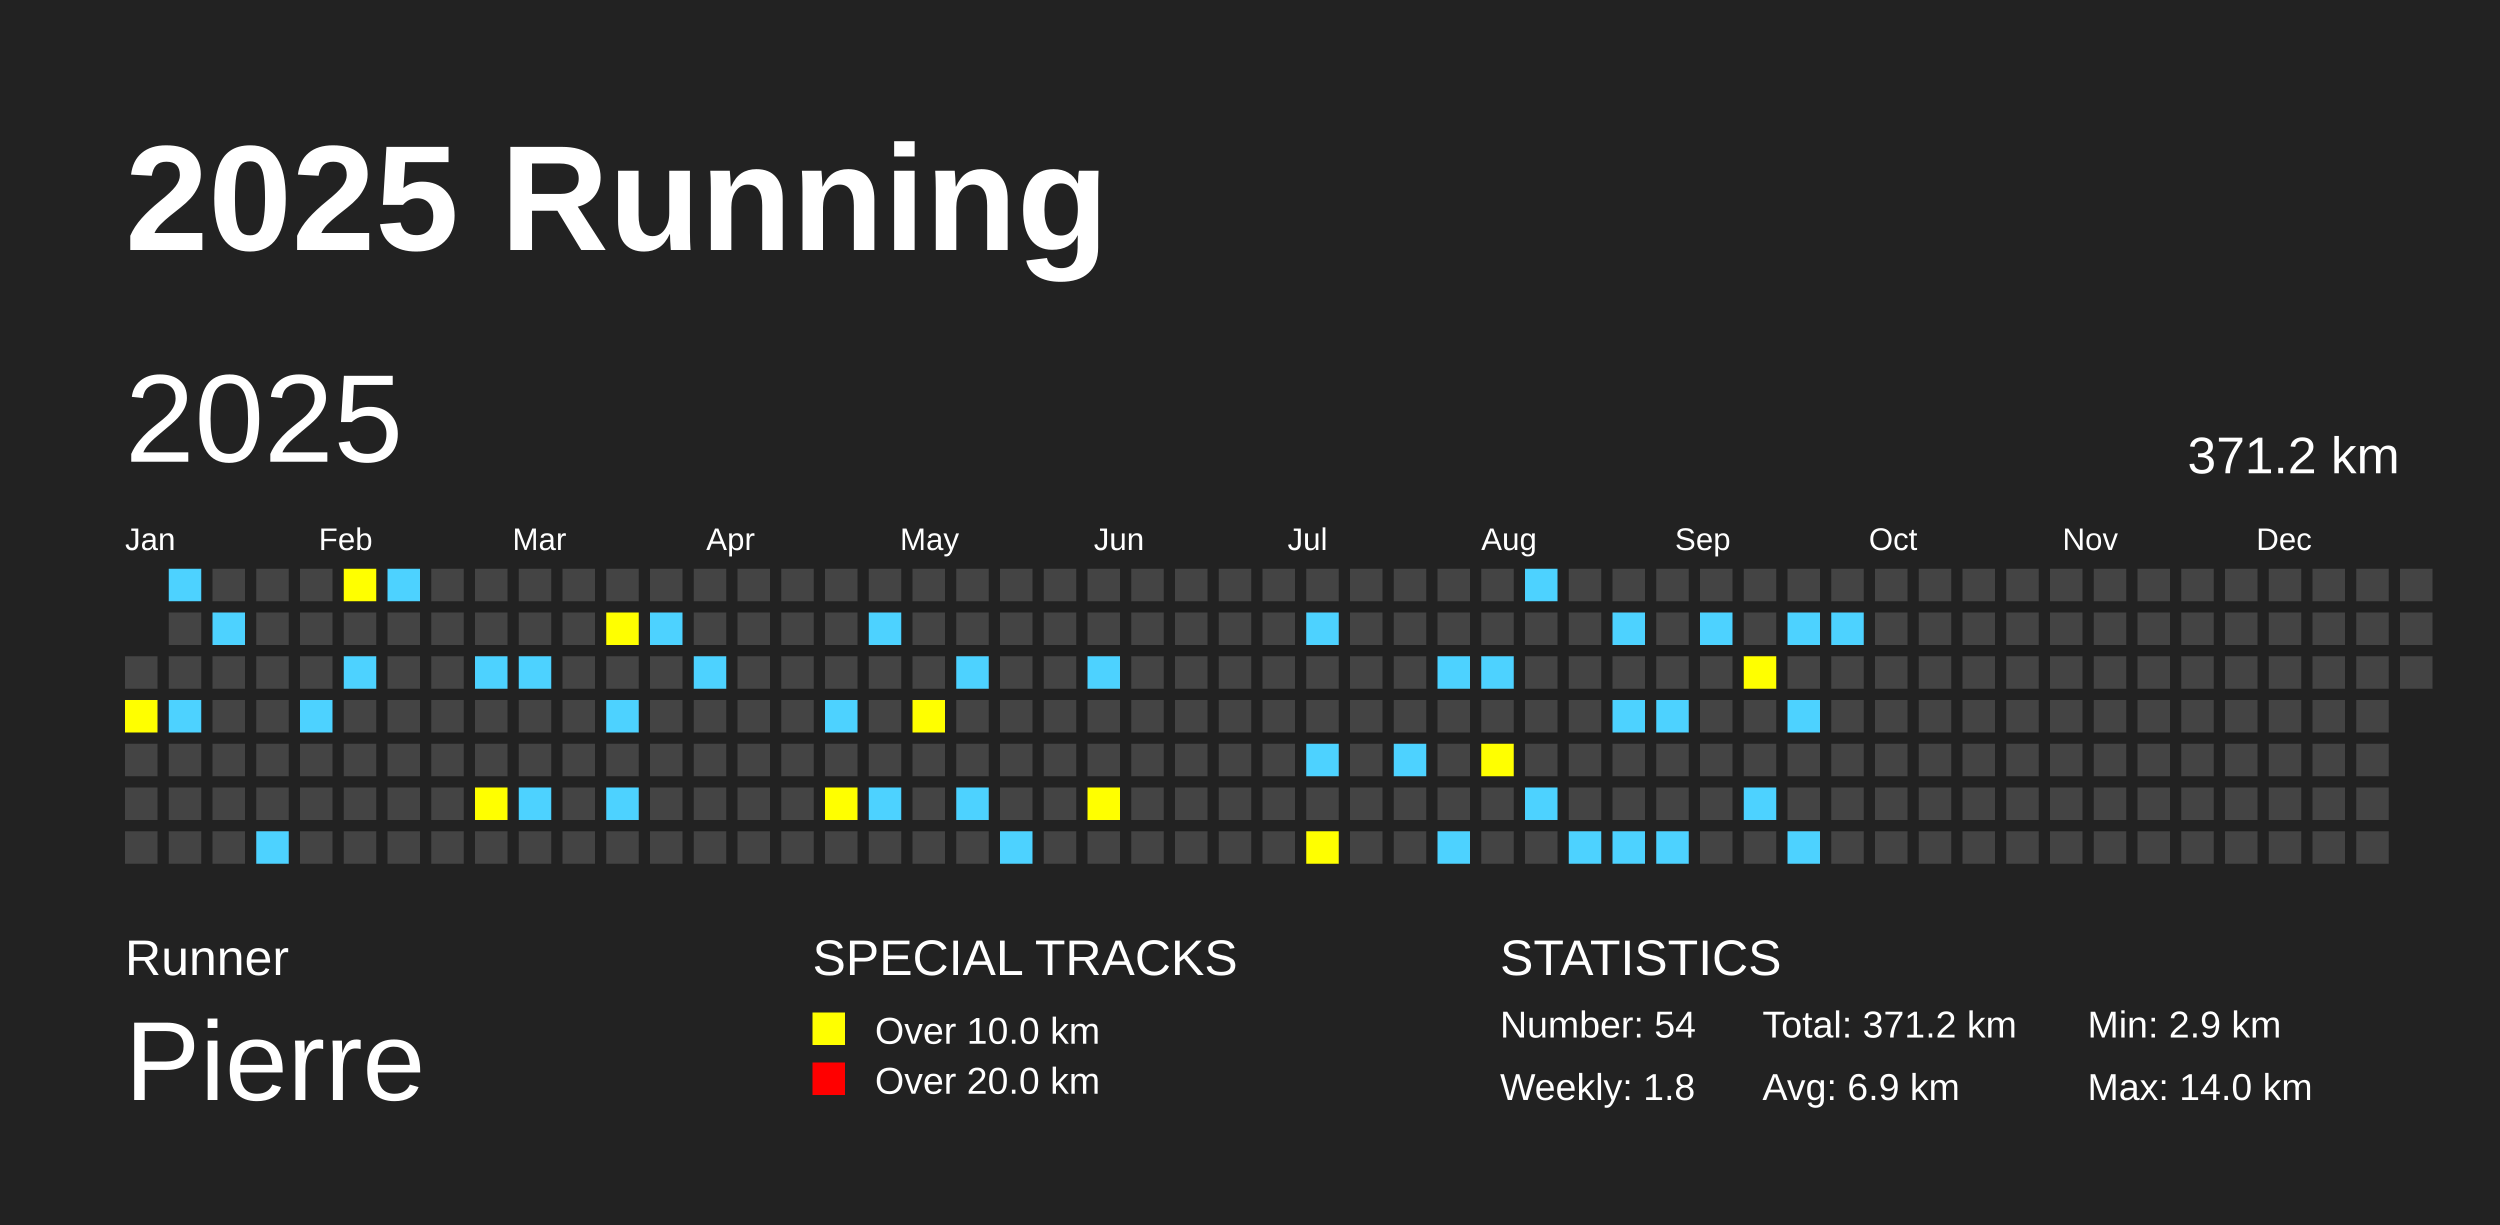
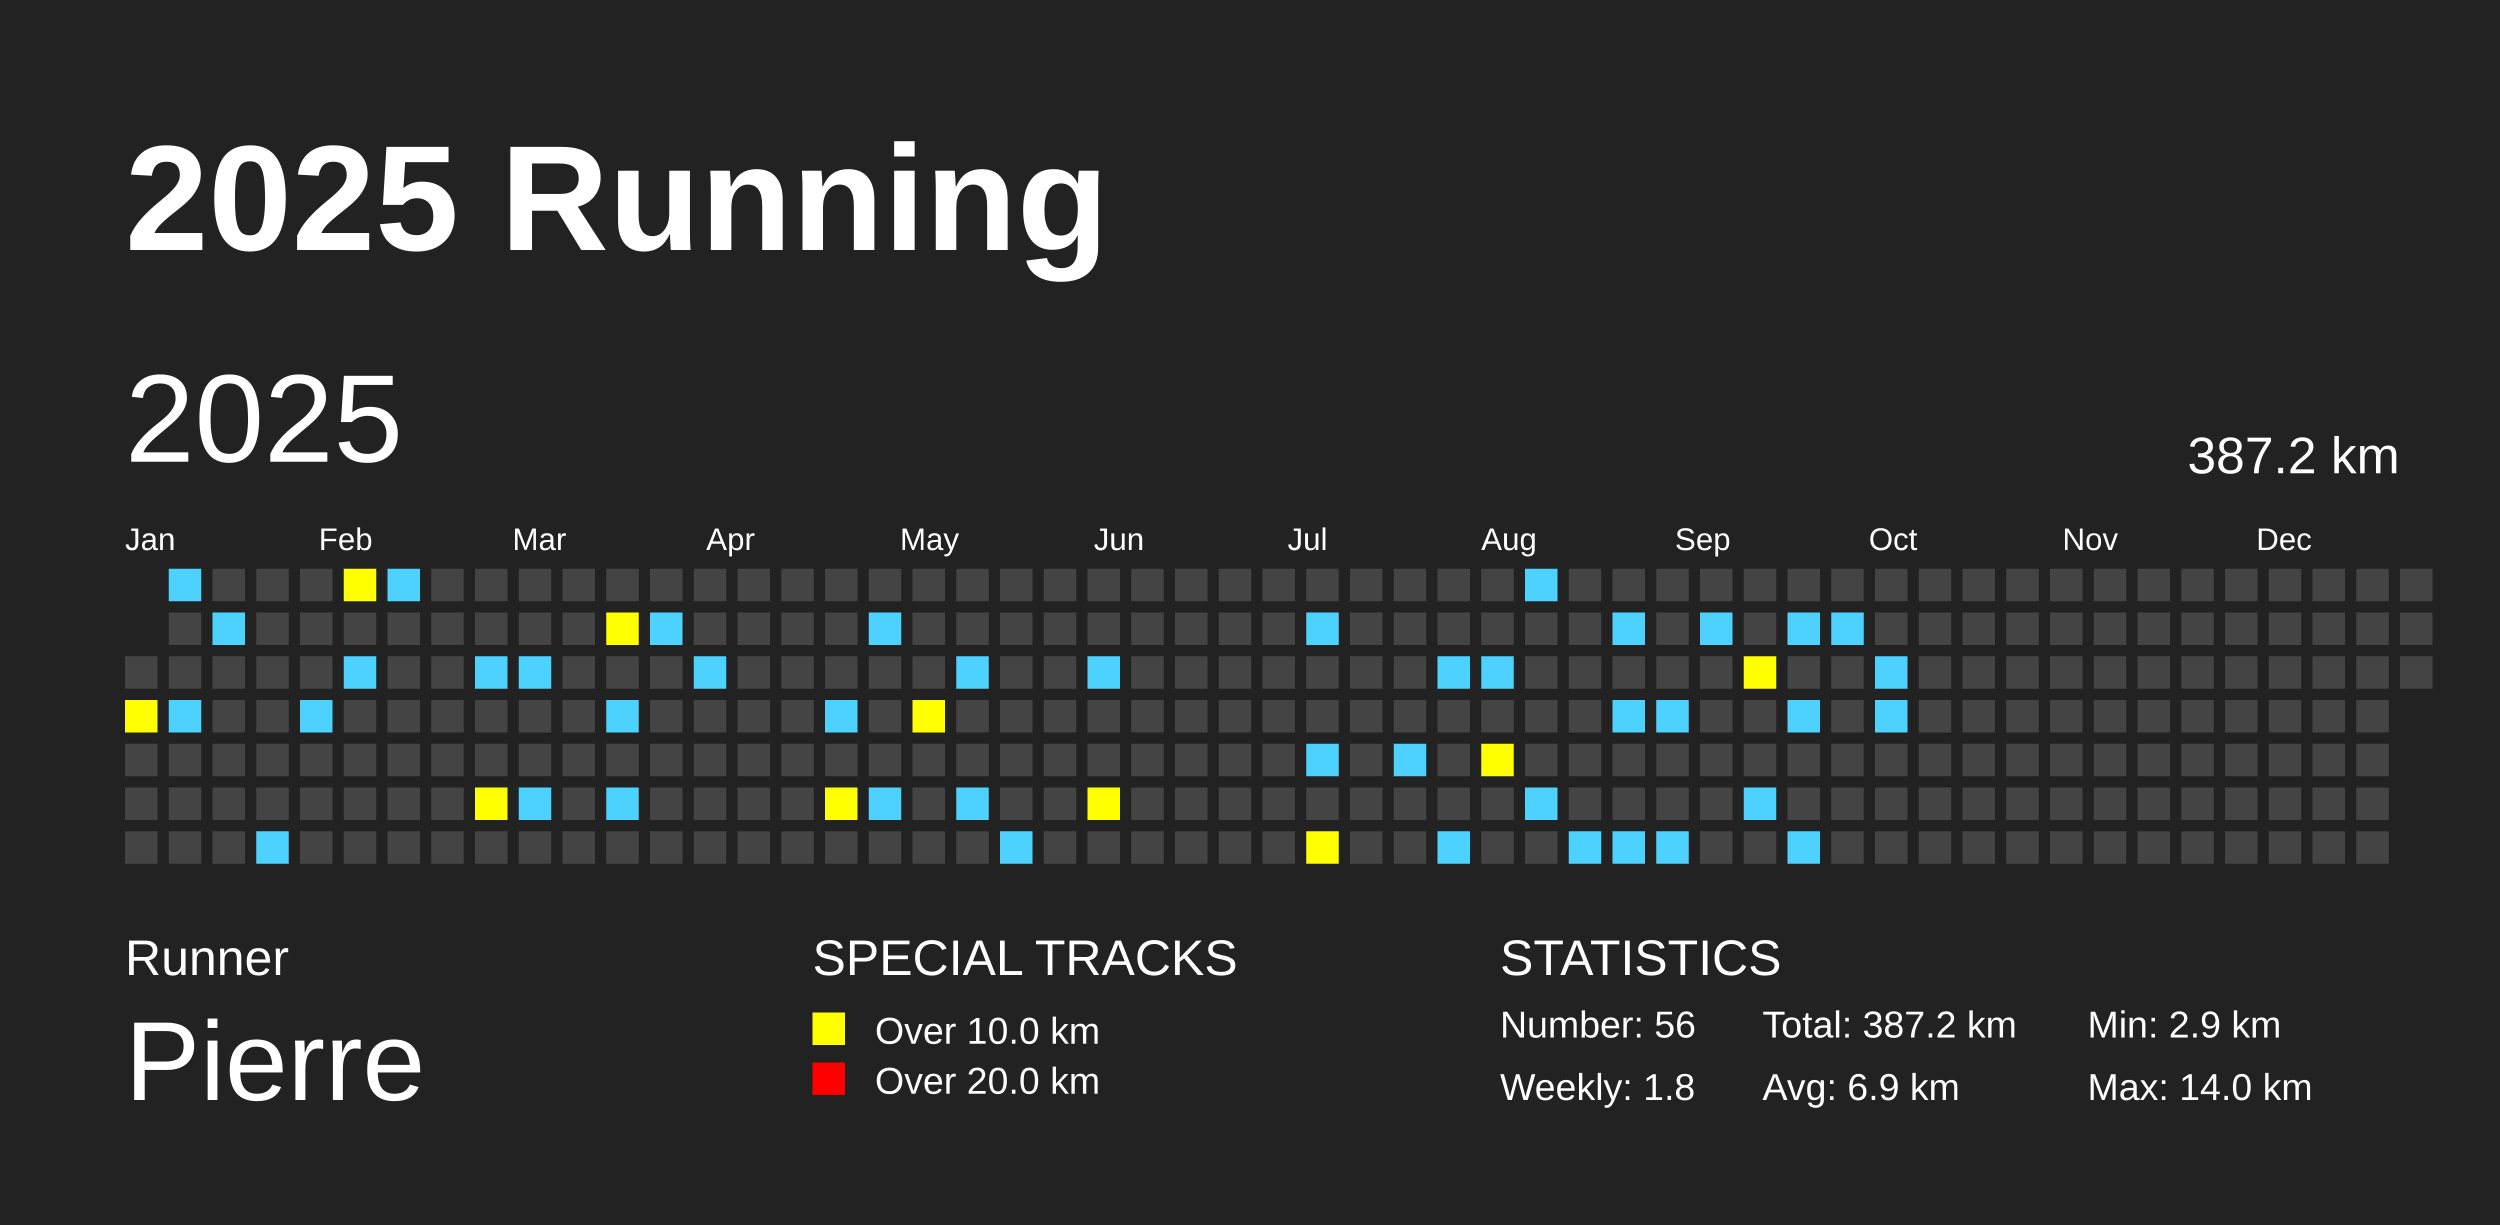
<svg xmlns="http://www.w3.org/2000/svg" baseProfile="full" height="98mm" version="1.1" viewBox="0,0,200,98" width="200mm">
  <defs />
  <rect fill="#222222" height="98" width="200" x="0" y="0" />
  <text fill="#FFFFFF" style="font-size:12px; font-family:Arial; font-weight:bold;" x="10" y="20">2025 Running</text>
  <text fill="#FFFFFF" style="font-size:4px; font-family:Arial" x="10" y="78">Runner</text>
  <text fill="#FFFFFF" style="font-size:9px; font-family:Arial" x="10" y="88">Pierre</text>
  <text fill="#FFFFFF" style="font-size:4px; font-family:Arial" x="65" y="78">SPECIAL TRACKS</text>
  <rect fill="yellow" height="2.6" width="2.6" x="65" y="81" />
  <text fill="#FFFFFF" style="font-size:3px; font-family:Arial" x="70" y="83.5">Over 10.0 km</text>
  <rect fill="red" height="2.6" width="2.6" x="65" y="85" />
  <text fill="#FFFFFF" style="font-size:3px; font-family:Arial" x="70" y="87.5">Over 20.0 km</text>
  <text fill="#FFFFFF" style="font-size:4px; font-family:Arial" x="120" y="78">STATISTICS</text>
-   <text fill="#FFFFFF" style="font-size:3px; font-family:Arial" x="120" y="83">Number: 54</text>
+   <text fill="#FFFFFF" style="font-size:3px; font-family:Arial" x="120" y="83">Number: 56</text>
  <text fill="#FFFFFF" style="font-size:3px; font-family:Arial" x="120" y="88">Weekly: 1.8</text>
-   <text fill="#FFFFFF" style="font-size:3px; font-family:Arial" x="141" y="83">Total: 371.2 km</text>
+   <text fill="#FFFFFF" style="font-size:3px; font-family:Arial" x="141" y="83">Total: 387.2 km</text>
  <text fill="#FFFFFF" style="font-size:3px; font-family:Arial" x="141" y="88">Avg: 6.9 km</text>
  <text fill="#FFFFFF" style="font-size:3px; font-family:Arial" x="167" y="83">Min: 2.9 km</text>
  <text fill="#FFFFFF" style="font-size:3px; font-family:Arial" x="167" y="88">Max: 14.0 km</text>
  <text dominant-baseline="hanging" fill="#FFFFFF" style="font-size:10.0px; font-family:Arial;" x="10" y="30">2025</text>
-   <text dominant-baseline="hanging" fill="#FFFFFF" style="font-size:4.125px; font-family:Arial;" x="175" y="35">371.2 km</text>
+   <text dominant-baseline="hanging" fill="#FFFFFF" style="font-size:4.125px; font-family:Arial;" x="175" y="35">387.2 km</text>
  <text fill="#FFFFFF" style="font-size:2.5px; font-family:Arial" x="10.0" y="44">Jan</text>
  <text fill="#FFFFFF" style="font-size:2.5px; font-family:Arial" x="25.5" y="44">Feb</text>
  <text fill="#FFFFFF" style="font-size:2.5px; font-family:Arial" x="41.0" y="44">Mar</text>
  <text fill="#FFFFFF" style="font-size:2.5px; font-family:Arial" x="56.5" y="44">Apr</text>
  <text fill="#FFFFFF" style="font-size:2.5px; font-family:Arial" x="72.0" y="44">May</text>
  <text fill="#FFFFFF" style="font-size:2.5px; font-family:Arial" x="87.5" y="44">Jun</text>
  <text fill="#FFFFFF" style="font-size:2.5px; font-family:Arial" x="103.0" y="44">Jul</text>
  <text fill="#FFFFFF" style="font-size:2.5px; font-family:Arial" x="118.5" y="44">Aug</text>
  <text fill="#FFFFFF" style="font-size:2.5px; font-family:Arial" x="134.0" y="44">Sep</text>
  <text fill="#FFFFFF" style="font-size:2.5px; font-family:Arial" x="149.5" y="44">Oct</text>
  <text fill="#FFFFFF" style="font-size:2.5px; font-family:Arial" x="165.0" y="44">Nov</text>
  <text fill="#FFFFFF" style="font-size:2.5px; font-family:Arial" x="180.5" y="44">Dec</text>
  <rect fill="#444444" height="2.6" width="2.6" x="10.0" y="52.5" />
  <rect fill="yellow" height="2.6" width="2.6" x="10.0" y="56.0" />
  <rect fill="#444444" height="2.6" width="2.6" x="10.0" y="59.5" />
  <rect fill="#444444" height="2.6" width="2.6" x="10.0" y="63.0" />
  <rect fill="#444444" height="2.6" width="2.6" x="10.0" y="66.5" />
  <rect fill="#4DD2FF" height="2.6" width="2.6" x="13.5" y="45.5" />
  <rect fill="#444444" height="2.6" width="2.6" x="13.5" y="49.0" />
  <rect fill="#444444" height="2.6" width="2.6" x="13.5" y="52.5" />
  <rect fill="#4DD2FF" height="2.6" width="2.6" x="13.5" y="56.0" />
  <rect fill="#444444" height="2.6" width="2.6" x="13.5" y="59.5" />
  <rect fill="#444444" height="2.6" width="2.6" x="13.5" y="63.0" />
  <rect fill="#444444" height="2.6" width="2.6" x="13.5" y="66.5" />
  <rect fill="#444444" height="2.6" width="2.6" x="17.0" y="45.5" />
  <rect fill="#4DD2FF" height="2.6" width="2.6" x="17.0" y="49.0" />
  <rect fill="#444444" height="2.6" width="2.6" x="17.0" y="52.5" />
  <rect fill="#444444" height="2.6" width="2.6" x="17.0" y="56.0" />
  <rect fill="#444444" height="2.6" width="2.6" x="17.0" y="59.5" />
  <rect fill="#444444" height="2.6" width="2.6" x="17.0" y="63.0" />
  <rect fill="#444444" height="2.6" width="2.6" x="17.0" y="66.5" />
  <rect fill="#444444" height="2.6" width="2.6" x="20.5" y="45.5" />
  <rect fill="#444444" height="2.6" width="2.6" x="20.5" y="49.0" />
  <rect fill="#444444" height="2.6" width="2.6" x="20.5" y="52.5" />
  <rect fill="#444444" height="2.6" width="2.6" x="20.5" y="56.0" />
  <rect fill="#444444" height="2.6" width="2.6" x="20.5" y="59.5" />
  <rect fill="#444444" height="2.6" width="2.6" x="20.5" y="63.0" />
  <rect fill="#4DD2FF" height="2.6" width="2.6" x="20.5" y="66.5" />
  <rect fill="#444444" height="2.6" width="2.6" x="24.0" y="45.5" />
  <rect fill="#444444" height="2.6" width="2.6" x="24.0" y="49.0" />
  <rect fill="#444444" height="2.6" width="2.6" x="24.0" y="52.5" />
  <rect fill="#4DD2FF" height="2.6" width="2.6" x="24.0" y="56.0" />
  <rect fill="#444444" height="2.6" width="2.6" x="24.0" y="59.5" />
  <rect fill="#444444" height="2.6" width="2.6" x="24.0" y="63.0" />
  <rect fill="#444444" height="2.6" width="2.6" x="24.0" y="66.5" />
  <rect fill="yellow" height="2.6" width="2.6" x="27.5" y="45.5" />
  <rect fill="#444444" height="2.6" width="2.6" x="27.5" y="49.0" />
  <rect fill="#4DD2FF" height="2.6" width="2.6" x="27.5" y="52.5" />
  <rect fill="#444444" height="2.6" width="2.6" x="27.5" y="56.0" />
  <rect fill="#444444" height="2.6" width="2.6" x="27.5" y="59.5" />
  <rect fill="#444444" height="2.6" width="2.6" x="27.5" y="63.0" />
  <rect fill="#444444" height="2.6" width="2.6" x="27.5" y="66.5" />
  <rect fill="#4DD2FF" height="2.6" width="2.6" x="31.0" y="45.5" />
  <rect fill="#444444" height="2.6" width="2.6" x="31.0" y="49.0" />
  <rect fill="#444444" height="2.6" width="2.6" x="31.0" y="52.5" />
  <rect fill="#444444" height="2.6" width="2.6" x="31.0" y="56.0" />
  <rect fill="#444444" height="2.6" width="2.6" x="31.0" y="59.5" />
  <rect fill="#444444" height="2.6" width="2.6" x="31.0" y="63.0" />
  <rect fill="#444444" height="2.6" width="2.6" x="31.0" y="66.5" />
  <rect fill="#444444" height="2.6" width="2.6" x="34.5" y="45.5" />
  <rect fill="#444444" height="2.6" width="2.6" x="34.5" y="49.0" />
  <rect fill="#444444" height="2.6" width="2.6" x="34.5" y="52.5" />
  <rect fill="#444444" height="2.6" width="2.6" x="34.5" y="56.0" />
  <rect fill="#444444" height="2.6" width="2.6" x="34.5" y="59.5" />
  <rect fill="#444444" height="2.6" width="2.6" x="34.5" y="63.0" />
  <rect fill="#444444" height="2.6" width="2.6" x="34.5" y="66.5" />
  <rect fill="#444444" height="2.6" width="2.6" x="38.0" y="45.5" />
  <rect fill="#444444" height="2.6" width="2.6" x="38.0" y="49.0" />
  <rect fill="#4DD2FF" height="2.6" width="2.6" x="38.0" y="52.5" />
  <rect fill="#444444" height="2.6" width="2.6" x="38.0" y="56.0" />
  <rect fill="#444444" height="2.6" width="2.6" x="38.0" y="59.5" />
  <rect fill="yellow" height="2.6" width="2.6" x="38.0" y="63.0" />
  <rect fill="#444444" height="2.6" width="2.6" x="38.0" y="66.5" />
  <rect fill="#444444" height="2.6" width="2.6" x="41.5" y="45.5" />
  <rect fill="#444444" height="2.6" width="2.6" x="41.5" y="49.0" />
  <rect fill="#4DD2FF" height="2.6" width="2.6" x="41.5" y="52.5" />
  <rect fill="#444444" height="2.6" width="2.6" x="41.5" y="56.0" />
  <rect fill="#444444" height="2.6" width="2.6" x="41.5" y="59.5" />
  <rect fill="#4DD2FF" height="2.6" width="2.6" x="41.5" y="63.0" />
  <rect fill="#444444" height="2.6" width="2.6" x="41.5" y="66.5" />
  <rect fill="#444444" height="2.6" width="2.6" x="45.0" y="45.5" />
  <rect fill="#444444" height="2.6" width="2.6" x="45.0" y="49.0" />
  <rect fill="#444444" height="2.6" width="2.6" x="45.0" y="52.5" />
  <rect fill="#444444" height="2.6" width="2.6" x="45.0" y="56.0" />
  <rect fill="#444444" height="2.6" width="2.6" x="45.0" y="59.5" />
  <rect fill="#444444" height="2.6" width="2.6" x="45.0" y="63.0" />
  <rect fill="#444444" height="2.6" width="2.6" x="45.0" y="66.5" />
  <rect fill="#444444" height="2.6" width="2.6" x="48.5" y="45.5" />
  <rect fill="yellow" height="2.6" width="2.6" x="48.5" y="49.0" />
  <rect fill="#444444" height="2.6" width="2.6" x="48.5" y="52.5" />
  <rect fill="#4DD2FF" height="2.6" width="2.6" x="48.5" y="56.0" />
  <rect fill="#444444" height="2.6" width="2.6" x="48.5" y="59.5" />
  <rect fill="#4DD2FF" height="2.6" width="2.6" x="48.5" y="63.0" />
  <rect fill="#444444" height="2.6" width="2.6" x="48.5" y="66.5" />
  <rect fill="#444444" height="2.6" width="2.6" x="52.0" y="45.5" />
  <rect fill="#4DD2FF" height="2.6" width="2.6" x="52.0" y="49.0" />
  <rect fill="#444444" height="2.6" width="2.6" x="52.0" y="52.5" />
  <rect fill="#444444" height="2.6" width="2.6" x="52.0" y="56.0" />
  <rect fill="#444444" height="2.6" width="2.6" x="52.0" y="59.5" />
  <rect fill="#444444" height="2.6" width="2.6" x="52.0" y="63.0" />
  <rect fill="#444444" height="2.6" width="2.6" x="52.0" y="66.5" />
  <rect fill="#444444" height="2.6" width="2.6" x="55.5" y="45.5" />
  <rect fill="#444444" height="2.6" width="2.6" x="55.5" y="49.0" />
  <rect fill="#4DD2FF" height="2.6" width="2.6" x="55.5" y="52.5" />
  <rect fill="#444444" height="2.6" width="2.6" x="55.5" y="56.0" />
  <rect fill="#444444" height="2.6" width="2.6" x="55.5" y="59.5" />
  <rect fill="#444444" height="2.6" width="2.6" x="55.5" y="63.0" />
  <rect fill="#444444" height="2.6" width="2.6" x="55.5" y="66.5" />
  <rect fill="#444444" height="2.6" width="2.6" x="59.0" y="45.5" />
  <rect fill="#444444" height="2.6" width="2.6" x="59.0" y="49.0" />
  <rect fill="#444444" height="2.6" width="2.6" x="59.0" y="52.5" />
  <rect fill="#444444" height="2.6" width="2.6" x="59.0" y="56.0" />
  <rect fill="#444444" height="2.6" width="2.6" x="59.0" y="59.5" />
  <rect fill="#444444" height="2.6" width="2.6" x="59.0" y="63.0" />
  <rect fill="#444444" height="2.6" width="2.6" x="59.0" y="66.5" />
  <rect fill="#444444" height="2.6" width="2.6" x="62.5" y="45.5" />
  <rect fill="#444444" height="2.6" width="2.6" x="62.5" y="49.0" />
  <rect fill="#444444" height="2.6" width="2.6" x="62.5" y="52.5" />
  <rect fill="#444444" height="2.6" width="2.6" x="62.5" y="56.0" />
  <rect fill="#444444" height="2.6" width="2.6" x="62.5" y="59.5" />
  <rect fill="#444444" height="2.6" width="2.6" x="62.5" y="63.0" />
  <rect fill="#444444" height="2.6" width="2.6" x="62.5" y="66.5" />
  <rect fill="#444444" height="2.6" width="2.6" x="66.0" y="45.5" />
  <rect fill="#444444" height="2.6" width="2.6" x="66.0" y="49.0" />
  <rect fill="#444444" height="2.6" width="2.6" x="66.0" y="52.5" />
  <rect fill="#4DD2FF" height="2.6" width="2.6" x="66.0" y="56.0" />
  <rect fill="#444444" height="2.6" width="2.6" x="66.0" y="59.5" />
  <rect fill="yellow" height="2.6" width="2.6" x="66.0" y="63.0" />
  <rect fill="#444444" height="2.6" width="2.6" x="66.0" y="66.5" />
  <rect fill="#444444" height="2.6" width="2.6" x="69.5" y="45.5" />
  <rect fill="#4DD2FF" height="2.6" width="2.6" x="69.5" y="49.0" />
  <rect fill="#444444" height="2.6" width="2.6" x="69.5" y="52.5" />
  <rect fill="#444444" height="2.6" width="2.6" x="69.5" y="56.0" />
  <rect fill="#444444" height="2.6" width="2.6" x="69.5" y="59.5" />
  <rect fill="#4DD2FF" height="2.6" width="2.6" x="69.5" y="63.0" />
  <rect fill="#444444" height="2.6" width="2.6" x="69.5" y="66.5" />
  <rect fill="#444444" height="2.6" width="2.6" x="73.0" y="45.5" />
  <rect fill="#444444" height="2.6" width="2.6" x="73.0" y="49.0" />
  <rect fill="#444444" height="2.6" width="2.6" x="73.0" y="52.5" />
  <rect fill="yellow" height="2.6" width="2.6" x="73.0" y="56.0" />
  <rect fill="#444444" height="2.6" width="2.6" x="73.0" y="59.5" />
  <rect fill="#444444" height="2.6" width="2.6" x="73.0" y="63.0" />
  <rect fill="#444444" height="2.6" width="2.6" x="73.0" y="66.5" />
  <rect fill="#444444" height="2.6" width="2.6" x="76.5" y="45.5" />
  <rect fill="#444444" height="2.6" width="2.6" x="76.5" y="49.0" />
  <rect fill="#4DD2FF" height="2.6" width="2.6" x="76.5" y="52.5" />
  <rect fill="#444444" height="2.6" width="2.6" x="76.5" y="56.0" />
  <rect fill="#444444" height="2.6" width="2.6" x="76.5" y="59.5" />
  <rect fill="#4DD2FF" height="2.6" width="2.6" x="76.5" y="63.0" />
  <rect fill="#444444" height="2.6" width="2.6" x="76.5" y="66.5" />
  <rect fill="#444444" height="2.6" width="2.6" x="80.0" y="45.5" />
  <rect fill="#444444" height="2.6" width="2.6" x="80.0" y="49.0" />
  <rect fill="#444444" height="2.6" width="2.6" x="80.0" y="52.5" />
  <rect fill="#444444" height="2.6" width="2.6" x="80.0" y="56.0" />
  <rect fill="#444444" height="2.6" width="2.6" x="80.0" y="59.5" />
  <rect fill="#444444" height="2.6" width="2.6" x="80.0" y="63.0" />
  <rect fill="#4DD2FF" height="2.6" width="2.6" x="80.0" y="66.5" />
  <rect fill="#444444" height="2.6" width="2.6" x="83.5" y="45.5" />
  <rect fill="#444444" height="2.6" width="2.6" x="83.5" y="49.0" />
  <rect fill="#444444" height="2.6" width="2.6" x="83.5" y="52.5" />
  <rect fill="#444444" height="2.6" width="2.6" x="83.5" y="56.0" />
  <rect fill="#444444" height="2.6" width="2.6" x="83.5" y="59.5" />
  <rect fill="#444444" height="2.6" width="2.6" x="83.5" y="63.0" />
  <rect fill="#444444" height="2.6" width="2.6" x="83.5" y="66.5" />
  <rect fill="#444444" height="2.6" width="2.6" x="87.0" y="45.5" />
  <rect fill="#444444" height="2.6" width="2.6" x="87.0" y="49.0" />
  <rect fill="#4DD2FF" height="2.6" width="2.6" x="87.0" y="52.5" />
  <rect fill="#444444" height="2.6" width="2.6" x="87.0" y="56.0" />
  <rect fill="#444444" height="2.6" width="2.6" x="87.0" y="59.5" />
  <rect fill="yellow" height="2.6" width="2.6" x="87.0" y="63.0" />
  <rect fill="#444444" height="2.6" width="2.6" x="87.0" y="66.5" />
  <rect fill="#444444" height="2.6" width="2.6" x="90.5" y="45.5" />
  <rect fill="#444444" height="2.6" width="2.6" x="90.5" y="49.0" />
  <rect fill="#444444" height="2.6" width="2.6" x="90.5" y="52.5" />
  <rect fill="#444444" height="2.6" width="2.6" x="90.5" y="56.0" />
  <rect fill="#444444" height="2.6" width="2.6" x="90.5" y="59.5" />
  <rect fill="#444444" height="2.6" width="2.6" x="90.5" y="63.0" />
  <rect fill="#444444" height="2.6" width="2.6" x="90.5" y="66.5" />
  <rect fill="#444444" height="2.6" width="2.6" x="94.0" y="45.5" />
  <rect fill="#444444" height="2.6" width="2.6" x="94.0" y="49.0" />
  <rect fill="#444444" height="2.6" width="2.6" x="94.0" y="52.5" />
  <rect fill="#444444" height="2.6" width="2.6" x="94.0" y="56.0" />
  <rect fill="#444444" height="2.6" width="2.6" x="94.0" y="59.5" />
  <rect fill="#444444" height="2.6" width="2.6" x="94.0" y="63.0" />
  <rect fill="#444444" height="2.6" width="2.6" x="94.0" y="66.5" />
  <rect fill="#444444" height="2.6" width="2.6" x="97.5" y="45.5" />
  <rect fill="#444444" height="2.6" width="2.6" x="97.5" y="49.0" />
  <rect fill="#444444" height="2.6" width="2.6" x="97.5" y="52.5" />
  <rect fill="#444444" height="2.6" width="2.6" x="97.5" y="56.0" />
  <rect fill="#444444" height="2.6" width="2.6" x="97.5" y="59.5" />
  <rect fill="#444444" height="2.6" width="2.6" x="97.5" y="63.0" />
  <rect fill="#444444" height="2.6" width="2.6" x="97.5" y="66.5" />
  <rect fill="#444444" height="2.6" width="2.6" x="101.0" y="45.5" />
  <rect fill="#444444" height="2.6" width="2.6" x="101.0" y="49.0" />
  <rect fill="#444444" height="2.6" width="2.6" x="101.0" y="52.5" />
  <rect fill="#444444" height="2.6" width="2.6" x="101.0" y="56.0" />
  <rect fill="#444444" height="2.6" width="2.6" x="101.0" y="59.5" />
  <rect fill="#444444" height="2.6" width="2.6" x="101.0" y="63.0" />
  <rect fill="#444444" height="2.6" width="2.6" x="101.0" y="66.5" />
  <rect fill="#444444" height="2.6" width="2.6" x="104.5" y="45.5" />
  <rect fill="#4DD2FF" height="2.6" width="2.6" x="104.5" y="49.0" />
  <rect fill="#444444" height="2.6" width="2.6" x="104.5" y="52.5" />
  <rect fill="#444444" height="2.6" width="2.6" x="104.5" y="56.0" />
  <rect fill="#4DD2FF" height="2.6" width="2.6" x="104.5" y="59.5" />
  <rect fill="#444444" height="2.6" width="2.6" x="104.5" y="63.0" />
  <rect fill="yellow" height="2.6" width="2.6" x="104.5" y="66.5" />
  <rect fill="#444444" height="2.6" width="2.6" x="108.0" y="45.5" />
  <rect fill="#444444" height="2.6" width="2.6" x="108.0" y="49.0" />
  <rect fill="#444444" height="2.6" width="2.6" x="108.0" y="52.5" />
  <rect fill="#444444" height="2.6" width="2.6" x="108.0" y="56.0" />
  <rect fill="#444444" height="2.6" width="2.6" x="108.0" y="59.5" />
  <rect fill="#444444" height="2.6" width="2.6" x="108.0" y="63.0" />
  <rect fill="#444444" height="2.6" width="2.6" x="108.0" y="66.5" />
  <rect fill="#444444" height="2.6" width="2.6" x="111.5" y="45.5" />
  <rect fill="#444444" height="2.6" width="2.6" x="111.5" y="49.0" />
  <rect fill="#444444" height="2.6" width="2.6" x="111.5" y="52.5" />
  <rect fill="#444444" height="2.6" width="2.6" x="111.5" y="56.0" />
  <rect fill="#4DD2FF" height="2.6" width="2.6" x="111.5" y="59.5" />
  <rect fill="#444444" height="2.6" width="2.6" x="111.5" y="63.0" />
  <rect fill="#444444" height="2.6" width="2.6" x="111.5" y="66.5" />
  <rect fill="#444444" height="2.6" width="2.6" x="115.0" y="45.5" />
  <rect fill="#444444" height="2.6" width="2.6" x="115.0" y="49.0" />
  <rect fill="#4DD2FF" height="2.6" width="2.6" x="115.0" y="52.5" />
  <rect fill="#444444" height="2.6" width="2.6" x="115.0" y="56.0" />
  <rect fill="#444444" height="2.6" width="2.6" x="115.0" y="59.5" />
  <rect fill="#444444" height="2.6" width="2.6" x="115.0" y="63.0" />
  <rect fill="#4DD2FF" height="2.6" width="2.6" x="115.0" y="66.5" />
  <rect fill="#444444" height="2.6" width="2.6" x="118.5" y="45.5" />
  <rect fill="#444444" height="2.6" width="2.6" x="118.5" y="49.0" />
  <rect fill="#4DD2FF" height="2.6" width="2.6" x="118.5" y="52.5" />
  <rect fill="#444444" height="2.6" width="2.6" x="118.5" y="56.0" />
  <rect fill="yellow" height="2.6" width="2.6" x="118.5" y="59.5" />
  <rect fill="#444444" height="2.6" width="2.6" x="118.5" y="63.0" />
  <rect fill="#444444" height="2.6" width="2.6" x="118.5" y="66.5" />
  <rect fill="#4DD2FF" height="2.6" width="2.6" x="122.0" y="45.5" />
  <rect fill="#444444" height="2.6" width="2.6" x="122.0" y="49.0" />
  <rect fill="#444444" height="2.6" width="2.6" x="122.0" y="52.5" />
  <rect fill="#444444" height="2.6" width="2.6" x="122.0" y="56.0" />
  <rect fill="#444444" height="2.6" width="2.6" x="122.0" y="59.5" />
  <rect fill="#4DD2FF" height="2.6" width="2.6" x="122.0" y="63.0" />
  <rect fill="#444444" height="2.6" width="2.6" x="122.0" y="66.5" />
  <rect fill="#444444" height="2.6" width="2.6" x="125.5" y="45.5" />
  <rect fill="#444444" height="2.6" width="2.6" x="125.5" y="49.0" />
  <rect fill="#444444" height="2.6" width="2.6" x="125.5" y="52.5" />
  <rect fill="#444444" height="2.6" width="2.6" x="125.5" y="56.0" />
  <rect fill="#444444" height="2.6" width="2.6" x="125.5" y="59.5" />
  <rect fill="#444444" height="2.6" width="2.6" x="125.5" y="63.0" />
  <rect fill="#4DD2FF" height="2.6" width="2.6" x="125.5" y="66.5" />
  <rect fill="#444444" height="2.6" width="2.6" x="129.0" y="45.5" />
  <rect fill="#4DD2FF" height="2.6" width="2.6" x="129.0" y="49.0" />
  <rect fill="#444444" height="2.6" width="2.6" x="129.0" y="52.5" />
  <rect fill="#4DD2FF" height="2.6" width="2.6" x="129.0" y="56.0" />
  <rect fill="#444444" height="2.6" width="2.6" x="129.0" y="59.5" />
  <rect fill="#444444" height="2.6" width="2.6" x="129.0" y="63.0" />
  <rect fill="#4DD2FF" height="2.6" width="2.6" x="129.0" y="66.5" />
  <rect fill="#444444" height="2.6" width="2.6" x="132.5" y="45.5" />
  <rect fill="#444444" height="2.6" width="2.6" x="132.5" y="49.0" />
  <rect fill="#444444" height="2.6" width="2.6" x="132.5" y="52.5" />
  <rect fill="#4DD2FF" height="2.6" width="2.6" x="132.5" y="56.0" />
  <rect fill="#444444" height="2.6" width="2.6" x="132.5" y="59.5" />
  <rect fill="#444444" height="2.6" width="2.6" x="132.5" y="63.0" />
  <rect fill="#4DD2FF" height="2.6" width="2.6" x="132.5" y="66.5" />
  <rect fill="#444444" height="2.6" width="2.6" x="136.0" y="45.5" />
  <rect fill="#4DD2FF" height="2.6" width="2.6" x="136.0" y="49.0" />
  <rect fill="#444444" height="2.6" width="2.6" x="136.0" y="52.5" />
  <rect fill="#444444" height="2.6" width="2.6" x="136.0" y="56.0" />
  <rect fill="#444444" height="2.6" width="2.6" x="136.0" y="59.5" />
  <rect fill="#444444" height="2.6" width="2.6" x="136.0" y="63.0" />
  <rect fill="#444444" height="2.6" width="2.6" x="136.0" y="66.5" />
  <rect fill="#444444" height="2.6" width="2.6" x="139.5" y="45.5" />
  <rect fill="#444444" height="2.6" width="2.6" x="139.5" y="49.0" />
  <rect fill="yellow" height="2.6" width="2.6" x="139.5" y="52.5" />
  <rect fill="#444444" height="2.6" width="2.6" x="139.5" y="56.0" />
  <rect fill="#444444" height="2.6" width="2.6" x="139.5" y="59.5" />
  <rect fill="#4DD2FF" height="2.6" width="2.6" x="139.5" y="63.0" />
  <rect fill="#444444" height="2.6" width="2.6" x="139.5" y="66.5" />
  <rect fill="#444444" height="2.6" width="2.6" x="143.0" y="45.5" />
  <rect fill="#4DD2FF" height="2.6" width="2.6" x="143.0" y="49.0" />
  <rect fill="#444444" height="2.6" width="2.6" x="143.0" y="52.5" />
  <rect fill="#4DD2FF" height="2.6" width="2.6" x="143.0" y="56.0" />
  <rect fill="#444444" height="2.6" width="2.6" x="143.0" y="59.5" />
  <rect fill="#444444" height="2.6" width="2.6" x="143.0" y="63.0" />
  <rect fill="#4DD2FF" height="2.6" width="2.6" x="143.0" y="66.5" />
  <rect fill="#444444" height="2.6" width="2.6" x="146.5" y="45.5" />
  <rect fill="#4DD2FF" height="2.6" width="2.6" x="146.5" y="49.0" />
  <rect fill="#444444" height="2.6" width="2.6" x="146.5" y="52.5" />
  <rect fill="#444444" height="2.6" width="2.6" x="146.5" y="56.0" />
  <rect fill="#444444" height="2.6" width="2.6" x="146.5" y="59.5" />
  <rect fill="#444444" height="2.6" width="2.6" x="146.5" y="63.0" />
  <rect fill="#444444" height="2.6" width="2.6" x="146.5" y="66.5" />
  <rect fill="#444444" height="2.6" width="2.6" x="150.0" y="45.5" />
  <rect fill="#444444" height="2.6" width="2.6" x="150.0" y="49.0" />
-   <rect fill="#444444" height="2.6" width="2.6" x="150.0" y="52.5" />
-   <rect fill="#444444" height="2.6" width="2.6" x="150.0" y="56.0" />
+   <rect fill="#4DD2FF" height="2.6" width="2.6" x="150.0" y="52.5" />
+   <rect fill="#4DD2FF" height="2.6" width="2.6" x="150.0" y="56.0" />
  <rect fill="#444444" height="2.6" width="2.6" x="150.0" y="59.5" />
  <rect fill="#444444" height="2.6" width="2.6" x="150.0" y="63.0" />
  <rect fill="#444444" height="2.6" width="2.6" x="150.0" y="66.5" />
  <rect fill="#444444" height="2.6" width="2.6" x="153.5" y="45.5" />
  <rect fill="#444444" height="2.6" width="2.6" x="153.5" y="49.0" />
  <rect fill="#444444" height="2.6" width="2.6" x="153.5" y="52.5" />
  <rect fill="#444444" height="2.6" width="2.6" x="153.5" y="56.0" />
  <rect fill="#444444" height="2.6" width="2.6" x="153.5" y="59.5" />
  <rect fill="#444444" height="2.6" width="2.6" x="153.5" y="63.0" />
  <rect fill="#444444" height="2.6" width="2.6" x="153.5" y="66.5" />
  <rect fill="#444444" height="2.6" width="2.6" x="157.0" y="45.5" />
  <rect fill="#444444" height="2.6" width="2.6" x="157.0" y="49.0" />
  <rect fill="#444444" height="2.6" width="2.6" x="157.0" y="52.5" />
  <rect fill="#444444" height="2.6" width="2.6" x="157.0" y="56.0" />
  <rect fill="#444444" height="2.6" width="2.6" x="157.0" y="59.5" />
  <rect fill="#444444" height="2.6" width="2.6" x="157.0" y="63.0" />
  <rect fill="#444444" height="2.6" width="2.6" x="157.0" y="66.5" />
  <rect fill="#444444" height="2.6" width="2.6" x="160.5" y="45.5" />
  <rect fill="#444444" height="2.6" width="2.6" x="160.5" y="49.0" />
  <rect fill="#444444" height="2.6" width="2.6" x="160.5" y="52.5" />
  <rect fill="#444444" height="2.6" width="2.6" x="160.5" y="56.0" />
  <rect fill="#444444" height="2.6" width="2.6" x="160.5" y="59.5" />
  <rect fill="#444444" height="2.6" width="2.6" x="160.5" y="63.0" />
  <rect fill="#444444" height="2.6" width="2.6" x="160.5" y="66.5" />
  <rect fill="#444444" height="2.6" width="2.6" x="164.0" y="45.5" />
  <rect fill="#444444" height="2.6" width="2.6" x="164.0" y="49.0" />
  <rect fill="#444444" height="2.6" width="2.6" x="164.0" y="52.5" />
  <rect fill="#444444" height="2.6" width="2.6" x="164.0" y="56.0" />
  <rect fill="#444444" height="2.6" width="2.6" x="164.0" y="59.5" />
  <rect fill="#444444" height="2.6" width="2.6" x="164.0" y="63.0" />
  <rect fill="#444444" height="2.6" width="2.6" x="164.0" y="66.5" />
  <rect fill="#444444" height="2.6" width="2.6" x="167.5" y="45.5" />
  <rect fill="#444444" height="2.6" width="2.6" x="167.5" y="49.0" />
  <rect fill="#444444" height="2.6" width="2.6" x="167.5" y="52.5" />
  <rect fill="#444444" height="2.6" width="2.6" x="167.5" y="56.0" />
  <rect fill="#444444" height="2.6" width="2.6" x="167.5" y="59.5" />
  <rect fill="#444444" height="2.6" width="2.6" x="167.5" y="63.0" />
  <rect fill="#444444" height="2.6" width="2.6" x="167.5" y="66.5" />
  <rect fill="#444444" height="2.6" width="2.6" x="171.0" y="45.5" />
  <rect fill="#444444" height="2.6" width="2.6" x="171.0" y="49.0" />
  <rect fill="#444444" height="2.6" width="2.6" x="171.0" y="52.5" />
  <rect fill="#444444" height="2.6" width="2.6" x="171.0" y="56.0" />
  <rect fill="#444444" height="2.6" width="2.6" x="171.0" y="59.5" />
  <rect fill="#444444" height="2.6" width="2.6" x="171.0" y="63.0" />
  <rect fill="#444444" height="2.6" width="2.6" x="171.0" y="66.5" />
  <rect fill="#444444" height="2.6" width="2.6" x="174.5" y="45.5" />
  <rect fill="#444444" height="2.6" width="2.6" x="174.5" y="49.0" />
  <rect fill="#444444" height="2.6" width="2.6" x="174.5" y="52.5" />
  <rect fill="#444444" height="2.6" width="2.6" x="174.5" y="56.0" />
  <rect fill="#444444" height="2.6" width="2.6" x="174.5" y="59.5" />
  <rect fill="#444444" height="2.6" width="2.6" x="174.5" y="63.0" />
  <rect fill="#444444" height="2.6" width="2.6" x="174.5" y="66.5" />
  <rect fill="#444444" height="2.6" width="2.6" x="178.0" y="45.5" />
  <rect fill="#444444" height="2.6" width="2.6" x="178.0" y="49.0" />
  <rect fill="#444444" height="2.6" width="2.6" x="178.0" y="52.5" />
  <rect fill="#444444" height="2.6" width="2.6" x="178.0" y="56.0" />
  <rect fill="#444444" height="2.6" width="2.6" x="178.0" y="59.5" />
  <rect fill="#444444" height="2.6" width="2.6" x="178.0" y="63.0" />
  <rect fill="#444444" height="2.6" width="2.6" x="178.0" y="66.5" />
  <rect fill="#444444" height="2.6" width="2.6" x="181.5" y="45.5" />
  <rect fill="#444444" height="2.6" width="2.6" x="181.5" y="49.0" />
  <rect fill="#444444" height="2.6" width="2.6" x="181.5" y="52.5" />
  <rect fill="#444444" height="2.6" width="2.6" x="181.5" y="56.0" />
  <rect fill="#444444" height="2.6" width="2.6" x="181.5" y="59.5" />
  <rect fill="#444444" height="2.6" width="2.6" x="181.5" y="63.0" />
  <rect fill="#444444" height="2.6" width="2.6" x="181.5" y="66.5" />
  <rect fill="#444444" height="2.6" width="2.6" x="185.0" y="45.5" />
  <rect fill="#444444" height="2.6" width="2.6" x="185.0" y="49.0" />
  <rect fill="#444444" height="2.6" width="2.6" x="185.0" y="52.5" />
  <rect fill="#444444" height="2.6" width="2.6" x="185.0" y="56.0" />
  <rect fill="#444444" height="2.6" width="2.6" x="185.0" y="59.5" />
  <rect fill="#444444" height="2.6" width="2.6" x="185.0" y="63.0" />
  <rect fill="#444444" height="2.6" width="2.6" x="185.0" y="66.5" />
  <rect fill="#444444" height="2.6" width="2.6" x="188.5" y="45.5" />
  <rect fill="#444444" height="2.6" width="2.6" x="188.5" y="49.0" />
  <rect fill="#444444" height="2.6" width="2.6" x="188.5" y="52.5" />
  <rect fill="#444444" height="2.6" width="2.6" x="188.5" y="56.0" />
  <rect fill="#444444" height="2.6" width="2.6" x="188.5" y="59.5" />
  <rect fill="#444444" height="2.6" width="2.6" x="188.5" y="63.0" />
  <rect fill="#444444" height="2.6" width="2.6" x="188.5" y="66.5" />
  <rect fill="#444444" height="2.6" width="2.6" x="192.0" y="45.5" />
  <rect fill="#444444" height="2.6" width="2.6" x="192.0" y="49.0" />
  <rect fill="#444444" height="2.6" width="2.6" x="192.0" y="52.5" />
</svg>
